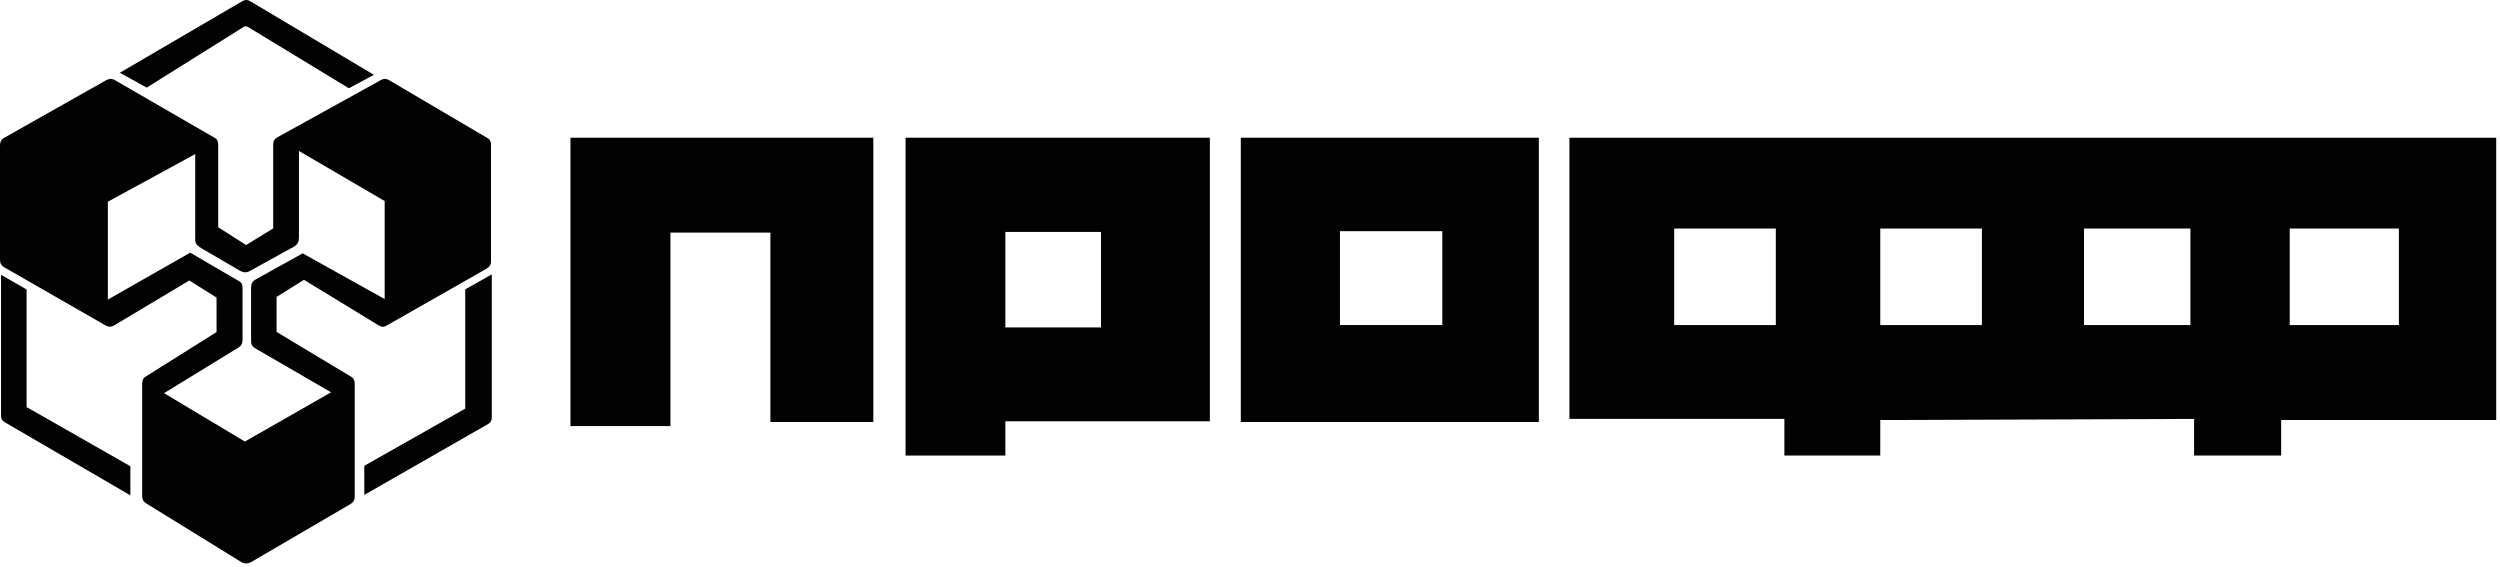
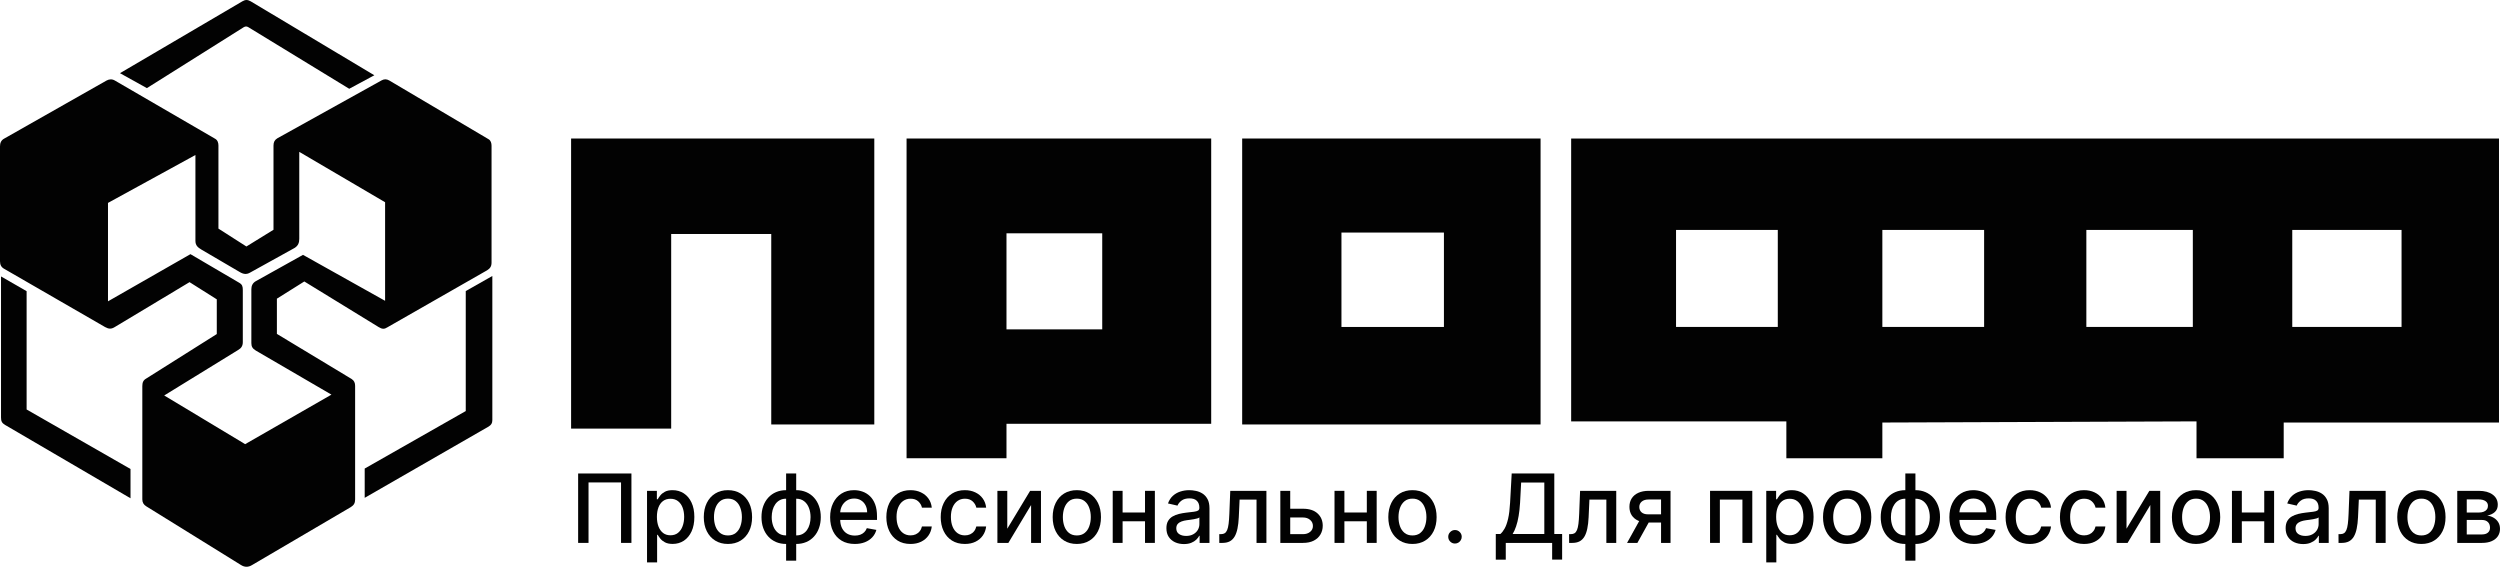
- <svg xmlns="http://www.w3.org/2000/svg" viewBox="0 0 322 73" fill="none" preserveAspectRatio="xMinYMid meet">
-   <path d="M73.477 17.736V54.879H74.352H82.943H86.352V29.959H99.228V54.349H112.196H112.484V17.736H73.477Z" fill="#020202" />
-   <path d="M116.636 17.736V58.674H129.491V54.262H155.18H155.829V17.736H116.636ZM141.81 42.173H129.491V29.873H141.81V42.173Z" fill="#020202" />
-   <path d="M159.815 17.736V54.349H160.587H198.204V17.736H159.815ZM185.772 41.865H172.587V29.776H185.772V41.865Z" fill="#020202" />
-   <path d="M202.14 17.736V53.954H229.828V54.965V58.674H242.178V54.098H242.94L282.597 53.954V54.965V58.674H293.814V54.098H294.68H321.512V17.736H321.069H202.099H202.14ZM228.726 41.865H215.634V29.439H216.499H227.963H228.726V41.865ZM255.27 41.865H242.178V29.439H242.94H254.405H255.27V41.865ZM282.123 41.865H268.424V29.439H269.299H280.764H282.123V41.865ZM308.977 41.865H308.101H294.916V29.439H295.782H307.586H308.977V41.865Z" fill="#020202" />
-   <path d="M32.251 0.168L48.161 9.637L44.931 11.368L31.965 3.488C31.721 3.345 31.57 3.368 31.35 3.488L18.898 11.283L15.435 9.37L31.184 0.168C31.57 -0.056 31.849 -0.056 32.251 0.168Z" fill="#020202" />
-   <path d="M0.564 17.733L13.677 10.328C14.044 10.123 14.407 10.1 14.767 10.305L27.679 17.768C28.003 17.942 28.104 18.305 28.104 18.633V29.273L31.702 31.561L35.188 29.42V18.633C35.188 18.181 35.346 17.918 35.678 17.71L49.069 10.305C49.413 10.112 49.726 10.1 50.082 10.305L62.851 17.822C63.152 17.996 63.241 18.324 63.241 18.676V33.609C63.241 34.108 63.063 34.359 62.673 34.606L49.839 41.91C49.471 42.154 49.166 42.161 48.718 41.879L39.153 36.04L35.624 38.243V42.753L45.232 48.523C45.568 48.731 45.688 49.025 45.688 49.408V63.955C45.688 64.418 45.526 64.685 45.135 64.928L32.436 72.345C31.957 72.639 31.485 72.658 30.971 72.326L18.817 64.828C18.473 64.619 18.311 64.329 18.311 63.943V49.439C18.311 48.975 18.434 48.685 18.794 48.48L27.891 42.772V38.328L24.386 36.125L14.798 41.856C14.342 42.146 14.005 42.146 13.526 41.879L0.553 34.428C0.162 34.22 0 33.907 0 33.439V18.745C0 18.305 0.143 17.953 0.564 17.733ZM13.893 25.98V38.583L24.502 32.542L30.79 36.214C31.176 36.438 31.238 36.693 31.238 37.137V43.804C31.238 44.268 31.056 44.577 30.639 44.813L21.128 50.637L31.539 56.871L42.642 50.529L32.915 44.89C32.478 44.623 32.339 44.368 32.339 43.928V37.041C32.339 36.608 32.49 36.237 32.927 35.993L38.983 32.631L49.545 38.517V25.895L38.504 19.445V30.575C38.504 31.078 38.364 31.46 37.897 31.75L32.189 34.896C31.733 35.166 31.319 35.124 30.809 34.811L25.947 31.978C25.456 31.684 25.143 31.441 25.143 30.834V19.847L13.893 25.98Z" fill="#020202" />
-   <path d="M59.922 37.27L63.342 35.337V53.791C63.342 54.201 63.191 54.41 62.867 54.614L46.921 63.743V59.994L59.922 52.632V37.27Z" fill="#020202" />
-   <path d="M0.131 35.394L3.424 37.284V52.43L16.792 60.051V63.8L0.661 54.413C0.239 54.169 0.131 53.925 0.131 53.446V35.394Z" fill="#020202" />
+ <svg xmlns="http://www.w3.org/2000/svg" width="100%" height="100%" viewBox="0 0 322 73" fill="none">
+   <path d="M73.558 17.841V55.204H86.448V30.137H99.338V54.671H112.61V17.841H73.558Z" fill="#020202" />
+   <path d="M116.766 17.841V59.021H129.635V54.584H156.002V17.841H116.766ZM141.968 42.423H129.635V30.05H141.968V42.423Z" fill="#020202" />
+   <path d="M159.992 17.841V54.671H198.425V17.841H159.992ZM185.978 42.113H172.779V29.953H185.978V42.113Z" fill="#020202" />
+   <path d="M202.365 17.841V54.273H230.083V59.021H242.447V54.419H243.211L282.911 54.273V59.021H294.141V54.419H321.87V17.841H202.324H202.365ZM228.98 42.113H215.874V29.614H228.98V42.113ZM255.554 42.113H242.447V29.614H255.554V42.113ZM282.437 42.113H268.722V29.614H282.437V42.113ZM309.32 42.113H295.244V29.614H309.32V42.113Z" fill="#020202" />
+   <path d="M32.286 0.169L48.215 9.694L44.98 11.435L32 3.509C31.756 3.365 31.605 3.388 31.385 3.509L18.919 11.35L15.453 9.425L31.219 0.169C31.605 -0.056 31.884 -0.056 32.286 0.169Z" fill="#020202" />
+   <path d="M0.565 17.838L13.692 10.389C14.06 10.183 14.423 10.16 14.783 10.366L27.709 17.873C28.034 18.048 28.135 18.413 28.135 18.744V29.446L31.737 31.748L35.227 29.594V18.744C35.227 18.289 35.385 18.024 35.718 17.814L49.124 10.366C49.468 10.171 49.782 10.16 50.138 10.366L62.921 17.927C63.222 18.102 63.311 18.433 63.311 18.786V33.808C63.311 34.31 63.133 34.562 62.743 34.811L49.894 42.159C49.526 42.404 49.221 42.411 48.772 42.128L39.196 36.253L35.664 38.469V43.006L45.282 48.81C45.619 49.02 45.739 49.316 45.739 49.701V64.334C45.739 64.8 45.576 65.068 45.185 65.313L32.472 72.774C31.992 73.069 31.52 73.088 31.006 72.754L18.838 65.212C18.494 65.002 18.331 64.711 18.331 64.322V49.732C18.331 49.265 18.455 48.974 18.815 48.768L27.922 43.026V38.555L24.413 36.339L14.814 42.104C14.358 42.396 14.021 42.396 13.541 42.128L0.553 34.632C0.162 34.422 0 34.107 0 33.637V18.856C0 18.413 0.143 18.059 0.565 17.838ZM13.909 26.134V38.811L24.529 32.735L30.824 36.428C31.211 36.654 31.273 36.91 31.273 37.358V44.064C31.273 44.53 31.091 44.841 30.673 45.078L21.151 50.937L31.575 57.208L42.69 50.828L32.952 45.156C32.515 44.888 32.375 44.631 32.375 44.188V37.26C32.375 36.825 32.526 36.452 32.963 36.207L39.026 32.825L49.6 38.745V26.048L38.546 19.56V30.756C38.546 31.262 38.407 31.647 37.939 31.938L32.224 35.103C31.768 35.375 31.354 35.332 30.843 35.017L25.976 32.167C25.485 31.872 25.171 31.627 25.171 31.017V19.964L13.909 26.134Z" fill="#020202" />
+   <path d="M59.989 37.49L63.413 35.547V54.11C63.413 54.522 63.262 54.732 62.937 54.938L46.973 64.121V60.35L59.989 52.944V37.49Z" fill="#020202" />
+   <path d="M0.131 35.604L3.428 37.505V52.741L16.81 60.407V64.178L0.661 54.735C0.24 54.49 0.131 54.245 0.131 53.763V35.604Z" fill="#020202" />
+   <path d="M81.328 60.985V69.926H79.99V62.137H75.802V69.926H74.464V60.985H81.328Z" fill="#020202" />
+   <path d="M83.337 72.441V63.22H84.605V64.307H84.714C84.789 64.168 84.898 64.006 85.04 63.823C85.182 63.639 85.379 63.479 85.631 63.342C85.882 63.203 86.216 63.133 86.63 63.133C87.168 63.133 87.649 63.27 88.072 63.543C88.495 63.817 88.826 64.211 89.067 64.727C89.31 65.242 89.432 65.862 89.432 66.586C89.432 67.311 89.311 67.933 89.071 68.451C88.831 68.966 88.501 69.363 88.081 69.643C87.661 69.919 87.181 70.057 86.643 70.057C86.237 70.057 85.906 69.989 85.648 69.852C85.393 69.715 85.193 69.555 85.049 69.372C84.904 69.189 84.792 69.025 84.714 68.883H84.636V72.441H83.337ZM84.61 66.573C84.61 67.045 84.678 67.458 84.814 67.813C84.95 68.168 85.147 68.446 85.405 68.647C85.662 68.845 85.978 68.944 86.352 68.944C86.74 68.944 87.064 68.841 87.325 68.634C87.585 68.424 87.782 68.141 87.915 67.783C88.052 67.425 88.12 67.022 88.12 66.573C88.12 66.131 88.053 65.734 87.92 65.381C87.79 65.029 87.593 64.751 87.329 64.547C87.068 64.344 86.743 64.242 86.352 64.242C85.975 64.242 85.657 64.339 85.396 64.534C85.138 64.729 84.943 65.001 84.81 65.351C84.676 65.7 84.61 66.108 84.61 66.573Z" fill="#020202" />
+   <path d="M93.758 70.062C93.133 70.062 92.587 69.918 92.121 69.629C91.655 69.341 91.293 68.938 91.035 68.42C90.777 67.902 90.648 67.297 90.648 66.604C90.648 65.908 90.777 65.3 91.035 64.779C91.293 64.258 91.655 63.853 92.121 63.565C92.587 63.277 93.133 63.133 93.758 63.133C94.384 63.133 94.93 63.277 95.396 63.565C95.862 63.853 96.224 64.258 96.482 64.779C96.74 65.3 96.869 65.908 96.869 66.604C96.869 67.297 96.74 67.902 96.482 68.42C96.224 68.938 95.862 69.341 95.396 69.629C94.93 69.918 94.384 70.062 93.758 70.062ZM93.763 68.966C94.168 68.966 94.504 68.858 94.771 68.643C95.037 68.427 95.234 68.141 95.361 67.783C95.492 67.425 95.557 67.03 95.557 66.6C95.557 66.172 95.492 65.779 95.361 65.421C95.234 65.06 95.037 64.77 94.771 64.552C94.504 64.334 94.168 64.224 93.763 64.224C93.355 64.224 93.016 64.334 92.746 64.552C92.48 64.77 92.281 65.06 92.151 65.421C92.024 65.779 91.96 66.172 91.96 66.6C91.96 67.03 92.024 67.425 92.151 67.783C92.281 68.141 92.48 68.427 92.746 68.643C93.016 68.858 93.355 68.966 93.763 68.966Z" fill="#020202" />
+   <path d="M101.251 72.21V60.985H102.55V72.21H101.251ZM101.251 70.062C100.779 70.062 100.349 69.98 99.961 69.817C99.573 69.651 99.238 69.416 98.957 69.11C98.677 68.804 98.459 68.439 98.306 68.014C98.155 67.589 98.08 67.119 98.08 66.604C98.08 66.083 98.155 65.61 98.306 65.185C98.459 64.76 98.677 64.395 98.957 64.089C99.238 63.783 99.573 63.548 99.961 63.382C100.349 63.216 100.779 63.133 101.251 63.133H101.573V70.062H101.251ZM101.251 68.962H101.434V64.233H101.251C100.938 64.233 100.666 64.297 100.434 64.425C100.203 64.55 100.01 64.724 99.857 64.945C99.703 65.163 99.587 65.415 99.509 65.7C99.434 65.985 99.396 66.287 99.396 66.604C99.396 67.029 99.464 67.42 99.6 67.778C99.737 68.133 99.942 68.42 100.217 68.638C100.492 68.854 100.837 68.962 101.251 68.962ZM102.55 70.062H102.224V63.133H102.55C103.022 63.133 103.452 63.216 103.84 63.382C104.228 63.548 104.561 63.783 104.839 64.089C105.12 64.395 105.336 64.76 105.486 65.185C105.64 65.61 105.717 66.083 105.717 66.604C105.717 67.119 105.64 67.589 105.486 68.014C105.336 68.439 105.12 68.804 104.839 69.11C104.561 69.416 104.228 69.651 103.84 69.817C103.452 69.98 103.022 70.062 102.55 70.062ZM102.55 68.962C102.863 68.962 103.135 68.9 103.367 68.778C103.598 68.653 103.791 68.481 103.944 68.263C104.098 68.042 104.212 67.79 104.287 67.508C104.363 67.222 104.4 66.921 104.4 66.604C104.4 66.182 104.332 65.792 104.196 65.434C104.063 65.073 103.859 64.783 103.584 64.565C103.309 64.344 102.964 64.233 102.55 64.233H102.363V68.962H102.55Z" fill="#020202" />
+   <path d="M110.097 70.062C109.439 70.062 108.873 69.921 108.398 69.638C107.926 69.353 107.561 68.953 107.304 68.438C107.049 67.919 106.921 67.313 106.921 66.617C106.921 65.93 107.049 65.325 107.304 64.801C107.561 64.277 107.92 63.868 108.381 63.574C108.844 63.28 109.386 63.133 110.006 63.133C110.382 63.133 110.747 63.195 111.1 63.321C111.454 63.446 111.771 63.642 112.052 63.91C112.332 64.178 112.554 64.526 112.716 64.954C112.878 65.379 112.959 65.895 112.959 66.503V66.966H107.655V65.988H111.687C111.687 65.645 111.617 65.341 111.478 65.076C111.339 64.808 111.144 64.597 110.892 64.443C110.643 64.288 110.35 64.211 110.014 64.211C109.649 64.211 109.331 64.302 109.059 64.482C108.789 64.659 108.581 64.892 108.433 65.18C108.288 65.466 108.216 65.776 108.216 66.111V66.875C108.216 67.323 108.294 67.704 108.45 68.018C108.61 68.333 108.831 68.573 109.115 68.739C109.399 68.902 109.73 68.983 110.11 68.983C110.356 68.983 110.58 68.948 110.783 68.879C110.986 68.806 111.161 68.698 111.309 68.555C111.456 68.413 111.569 68.237 111.648 68.027L112.877 68.25C112.778 68.614 112.602 68.932 112.347 69.206C112.095 69.477 111.778 69.688 111.396 69.839C111.016 69.987 110.583 70.062 110.097 70.062Z" fill="#020202" />
+   <path d="M117.272 70.062C116.626 70.062 116.07 69.915 115.604 69.621C115.141 69.324 114.785 68.915 114.536 68.394C114.287 67.873 114.162 67.276 114.162 66.604C114.162 65.923 114.289 65.322 114.544 64.801C114.799 64.277 115.158 63.868 115.622 63.574C116.085 63.28 116.631 63.133 117.259 63.133C117.766 63.133 118.218 63.227 118.615 63.417C119.011 63.603 119.331 63.865 119.575 64.203C119.821 64.54 119.967 64.935 120.013 65.386H118.749C118.68 65.071 118.52 64.801 118.271 64.574C118.025 64.347 117.695 64.233 117.281 64.233C116.919 64.233 116.602 64.329 116.33 64.521C116.06 64.71 115.85 64.981 115.7 65.333C115.549 65.683 115.474 66.096 115.474 66.573C115.474 67.062 115.548 67.484 115.695 67.839C115.843 68.195 116.052 68.47 116.321 68.665C116.593 68.86 116.913 68.957 117.281 68.957C117.527 68.957 117.75 68.912 117.95 68.822C118.153 68.729 118.322 68.596 118.458 68.424C118.597 68.253 118.694 68.046 118.749 67.805H120.013C119.967 68.238 119.827 68.625 119.592 68.966C119.357 69.306 119.043 69.574 118.649 69.769C118.258 69.964 117.799 70.062 117.272 70.062Z" fill="#020202" />
+   <path d="M124.274 70.062C123.628 70.062 123.072 69.915 122.606 69.621C122.143 69.324 121.786 68.915 121.537 68.394C121.288 67.873 121.164 67.276 121.164 66.604C121.164 65.923 121.291 65.322 121.546 64.801C121.801 64.277 122.16 63.868 122.623 63.574C123.087 63.28 123.633 63.133 124.261 63.133C124.768 63.133 125.22 63.227 125.616 63.417C126.013 63.603 126.333 63.865 126.576 64.203C126.822 64.54 126.969 64.935 127.015 65.386H125.751C125.681 65.071 125.522 64.801 125.273 64.574C125.027 64.347 124.697 64.233 124.283 64.233C123.921 64.233 123.604 64.329 123.331 64.521C123.062 64.71 122.852 64.981 122.701 65.333C122.551 65.683 122.476 66.096 122.476 66.573C122.476 67.062 122.549 67.484 122.697 67.839C122.845 68.195 123.053 68.47 123.323 68.665C123.595 68.86 123.915 68.957 124.283 68.957C124.529 68.957 124.752 68.912 124.952 68.822C125.154 68.729 125.324 68.596 125.46 68.424C125.599 68.253 125.696 68.046 125.751 67.805H127.015C126.969 68.238 126.828 68.625 126.594 68.966C126.359 69.306 126.045 69.574 125.651 69.769C125.26 69.964 124.801 70.062 124.274 70.062Z" fill="#020202" />
+   <path d="M129.738 68.097L132.679 63.22H134.078V69.926H132.805V65.045L129.877 69.926H128.465V63.22H129.738V68.097Z" fill="#020202" />
+   <path d="M138.696 70.062C138.07 70.062 137.524 69.918 137.058 69.629C136.592 69.341 136.23 68.938 135.972 68.42C135.714 67.902 135.585 67.297 135.585 66.604C135.585 65.908 135.714 65.3 135.972 64.779C136.23 64.258 136.592 63.853 137.058 63.565C137.524 63.277 138.07 63.133 138.696 63.133C139.321 63.133 139.867 63.277 140.333 63.565C140.799 63.853 141.161 64.258 141.419 64.779C141.677 65.3 141.806 65.908 141.806 66.604C141.806 67.297 141.677 67.902 141.419 68.42C141.161 68.938 140.799 69.341 140.333 69.629C139.867 69.918 139.321 70.062 138.696 70.062ZM138.7 68.966C139.105 68.966 139.441 68.858 139.708 68.643C139.974 68.427 140.171 68.141 140.298 67.783C140.429 67.425 140.494 67.03 140.494 66.6C140.494 66.172 140.429 65.779 140.298 65.421C140.171 65.06 139.974 64.77 139.708 64.552C139.441 64.334 139.105 64.224 138.7 64.224C138.292 64.224 137.953 64.334 137.683 64.552C137.417 64.77 137.219 65.06 137.088 65.421C136.961 65.779 136.897 66.172 136.897 66.6C136.897 67.03 136.961 67.425 137.088 67.783C137.219 68.141 137.417 68.427 137.683 68.643C137.953 68.858 138.292 68.966 138.7 68.966Z" fill="#020202" />
+   <path d="M147.839 66.01V67.141H144.225V66.01H147.839ZM144.59 63.22V69.926H143.317V63.22H144.59ZM148.747 63.22V69.926H147.478V63.22H148.747Z" fill="#020202" />
+   <path d="M152.487 70.075C152.064 70.075 151.682 69.996 151.34 69.839C150.999 69.679 150.728 69.448 150.528 69.145C150.331 68.842 150.233 68.471 150.233 68.031C150.233 67.653 150.305 67.342 150.45 67.097C150.595 66.853 150.79 66.659 151.036 66.516C151.282 66.374 151.558 66.266 151.862 66.193C152.166 66.121 152.476 66.065 152.791 66.028C153.191 65.981 153.515 65.943 153.764 65.914C154.013 65.882 154.194 65.831 154.307 65.761C154.42 65.691 154.477 65.578 154.477 65.421V65.39C154.477 65.009 154.37 64.713 154.155 64.504C153.944 64.294 153.628 64.189 153.208 64.189C152.771 64.189 152.426 64.287 152.174 64.482C151.925 64.674 151.753 64.888 151.658 65.124L150.437 64.844C150.582 64.437 150.793 64.108 151.071 63.858C151.352 63.604 151.675 63.421 152.04 63.307C152.405 63.191 152.788 63.133 153.191 63.133C153.457 63.133 153.74 63.165 154.038 63.229C154.339 63.29 154.62 63.404 154.881 63.569C155.144 63.735 155.36 63.973 155.528 64.281C155.696 64.587 155.78 64.984 155.78 65.473V69.926H154.512V69.01H154.459C154.375 69.178 154.249 69.344 154.081 69.507C153.913 69.67 153.698 69.806 153.434 69.913C153.171 70.021 152.855 70.075 152.487 70.075ZM152.77 69.027C153.129 69.027 153.436 68.956 153.69 68.813C153.948 68.67 154.144 68.484 154.277 68.254C154.413 68.021 154.481 67.772 154.481 67.508V66.643C154.435 66.69 154.345 66.733 154.212 66.774C154.081 66.812 153.932 66.845 153.764 66.875C153.596 66.901 153.433 66.925 153.273 66.949C153.114 66.969 152.981 66.987 152.874 67.001C152.622 67.033 152.392 67.087 152.183 67.163C151.978 67.238 151.812 67.347 151.688 67.49C151.566 67.63 151.505 67.816 151.505 68.049C151.505 68.372 151.624 68.617 151.862 68.782C152.099 68.945 152.402 69.027 152.77 69.027Z" fill="#020202" />
+   <path d="M157.045 69.926L157.041 68.796H157.28C157.465 68.796 157.62 68.756 157.745 68.678C157.872 68.596 157.977 68.459 158.058 68.267C158.139 68.075 158.201 67.81 158.244 67.473C158.288 67.132 158.32 66.704 158.34 66.189L158.457 63.22H163.114V69.926H161.841V64.347H159.661L159.556 66.626C159.53 67.179 159.474 67.662 159.387 68.075C159.303 68.489 159.18 68.833 159.018 69.11C158.855 69.384 158.647 69.589 158.392 69.726C158.137 69.859 157.827 69.926 157.462 69.926H157.045Z" fill="#020202" />
+   <path d="M165.885 65.525H167.822C168.639 65.525 169.267 65.729 169.707 66.137C170.148 66.544 170.368 67.07 170.368 67.713C170.368 68.132 170.269 68.509 170.072 68.844C169.875 69.178 169.587 69.443 169.208 69.638C168.828 69.83 168.367 69.926 167.822 69.926H164.907V63.22H166.18V68.8H167.822C168.196 68.8 168.503 68.703 168.743 68.507C168.983 68.309 169.104 68.058 169.104 67.752C169.104 67.429 168.983 67.166 168.743 66.962C168.503 66.755 168.196 66.652 167.822 66.652H165.885V65.525Z" fill="#020202" />
+   <path d="M176.407 66.01V67.141H172.793V66.01H176.407ZM173.158 63.22V69.926H171.885V63.22H173.158ZM177.315 63.22V69.926H176.047V63.22H177.315Z" fill="#020202" />
+   <path d="M181.924 70.062C181.299 70.062 180.753 69.918 180.287 69.629C179.82 69.341 179.458 68.938 179.201 68.42C178.943 67.902 178.814 67.297 178.814 66.604C178.814 65.908 178.943 65.3 179.201 64.779C179.458 64.258 179.82 63.853 180.287 63.565C180.753 63.277 181.299 63.133 181.924 63.133C182.55 63.133 183.096 63.277 183.562 63.565C184.028 63.853 184.39 64.258 184.648 64.779C184.906 65.3 185.035 65.908 185.035 66.604C185.035 67.297 184.906 67.902 184.648 68.42C184.39 68.938 184.028 69.341 183.562 69.629C183.096 69.918 182.55 70.062 181.924 70.062ZM181.929 68.966C182.334 68.966 182.67 68.858 182.936 68.643C183.203 68.427 183.4 68.141 183.527 67.783C183.658 67.425 183.723 67.03 183.723 66.6C183.723 66.172 183.658 65.779 183.527 65.421C183.4 65.06 183.203 64.77 182.936 64.552C182.67 64.334 182.334 64.224 181.929 64.224C181.52 64.224 181.182 64.334 180.912 64.552C180.646 64.77 180.447 65.06 180.317 65.421C180.19 65.779 180.126 66.172 180.126 66.6C180.126 67.03 180.19 67.425 180.317 67.783C180.447 68.141 180.646 68.427 180.912 68.643C181.182 68.858 181.52 68.966 181.929 68.966Z" fill="#020202" />
+   <path d="M187.401 70.009C187.164 70.009 186.96 69.925 186.789 69.756C186.618 69.584 186.533 69.378 186.533 69.136C186.533 68.897 186.618 68.694 186.789 68.525C186.96 68.353 187.164 68.267 187.401 68.267C187.639 68.267 187.843 68.353 188.014 68.525C188.185 68.694 188.27 68.897 188.27 69.136C188.27 69.296 188.23 69.443 188.148 69.577C188.07 69.708 187.966 69.813 187.836 69.891C187.705 69.97 187.561 70.009 187.401 70.009Z" fill="#020202" />
+   <path d="M192.657 72.088V68.782H193.244C193.443 68.614 193.63 68.374 193.804 68.062C193.978 67.751 194.125 67.33 194.247 66.8C194.369 66.271 194.453 65.591 194.499 64.761L194.707 60.985H200.194V68.782H201.202V72.075H199.916V69.926H193.943V72.088H192.657ZM194.825 68.782H198.908V62.146H195.924L195.785 64.761C195.747 65.393 195.685 65.961 195.598 66.464C195.514 66.968 195.405 67.413 195.272 67.8C195.142 68.184 194.993 68.512 194.825 68.782Z" fill="#020202" />
+   <path d="M202.103 69.926L202.099 68.796H202.338C202.523 68.796 202.678 68.756 202.803 68.678C202.93 68.596 203.034 68.459 203.116 68.267C203.197 68.075 203.259 67.81 203.302 67.473C203.346 67.132 203.378 66.704 203.398 66.189L203.515 63.22H208.172V69.926H206.899V64.347H204.718L204.614 66.626C204.588 67.179 204.532 67.662 204.445 68.075C204.361 68.489 204.238 68.833 204.076 69.11C203.913 69.384 203.705 69.589 203.45 69.726C203.195 69.859 202.885 69.926 202.52 69.926H202.103Z" fill="#020202" />
+   <path d="M213.944 69.926V64.334H212.346C211.966 64.334 211.671 64.422 211.46 64.6C211.248 64.777 211.142 65.01 211.142 65.298C211.142 65.584 211.239 65.814 211.434 65.988C211.63 66.16 211.906 66.246 212.259 66.246H214.322V67.302H212.259C211.767 67.302 211.341 67.221 210.982 67.058C210.626 66.892 210.35 66.658 210.156 66.355C209.965 66.052 209.87 65.694 209.87 65.281C209.87 64.859 209.968 64.495 210.165 64.189C210.365 63.881 210.65 63.642 211.021 63.473C211.394 63.305 211.836 63.22 212.346 63.22H215.165V69.926H213.944ZM209.566 69.926L211.447 66.538H212.776L210.895 69.926H209.566Z" fill="#020202" />
+   <path d="M220.254 69.926V63.22H225.696V69.926H224.424V64.347H221.518V69.926H220.254Z" fill="#020202" />
+   <path d="M227.494 72.441V63.22H228.763V64.307H228.871C228.946 64.168 229.055 64.006 229.197 63.823C229.339 63.639 229.536 63.479 229.788 63.342C230.04 63.203 230.373 63.133 230.787 63.133C231.326 63.133 231.806 63.27 232.229 63.543C232.652 63.817 232.983 64.211 233.224 64.727C233.467 65.242 233.589 65.862 233.589 66.586C233.589 67.311 233.469 67.933 233.228 68.451C232.988 68.966 232.658 69.363 232.238 69.643C231.818 69.919 231.339 70.057 230.8 70.057C230.394 70.057 230.063 69.989 229.805 69.852C229.55 69.715 229.35 69.555 229.206 69.372C229.061 69.189 228.949 69.025 228.871 68.883H228.793V72.441H227.494ZM228.767 66.573C228.767 67.045 228.835 67.458 228.971 67.813C229.107 68.168 229.304 68.446 229.562 68.647C229.82 68.845 230.135 68.944 230.509 68.944C230.897 68.944 231.221 68.841 231.482 68.634C231.743 68.424 231.939 68.141 232.073 67.783C232.209 67.425 232.277 67.022 232.277 66.573C232.277 66.131 232.21 65.734 232.077 65.381C231.947 65.029 231.75 64.751 231.486 64.547C231.226 64.344 230.9 64.242 230.509 64.242C230.132 64.242 229.814 64.339 229.553 64.534C229.295 64.729 229.1 65.001 228.967 65.351C228.834 65.7 228.767 66.108 228.767 66.573Z" fill="#020202" />
+   <path d="M237.916 70.062C237.29 70.062 236.744 69.918 236.278 69.629C235.812 69.341 235.45 68.938 235.192 68.42C234.934 67.902 234.805 67.297 234.805 66.604C234.805 65.908 234.934 65.3 235.192 64.779C235.45 64.258 235.812 63.853 236.278 63.565C236.744 63.277 237.29 63.133 237.916 63.133C238.541 63.133 239.087 63.277 239.553 63.565C240.02 63.853 240.382 64.258 240.639 64.779C240.897 65.3 241.026 65.908 241.026 66.604C241.026 67.297 240.897 67.902 240.639 68.42C240.382 68.938 240.02 69.341 239.553 69.629C239.087 69.918 238.541 70.062 237.916 70.062ZM237.92 68.966C238.325 68.966 238.661 68.858 238.928 68.643C239.194 68.427 239.391 68.141 239.519 67.783C239.649 67.425 239.714 67.03 239.714 66.6C239.714 66.172 239.649 65.779 239.519 65.421C239.391 65.06 239.194 64.77 238.928 64.552C238.661 64.334 238.325 64.224 237.92 64.224C237.512 64.224 237.173 64.334 236.904 64.552C236.637 64.77 236.439 65.06 236.308 65.421C236.181 65.779 236.117 66.172 236.117 66.6C236.117 67.03 236.181 67.425 236.308 67.783C236.439 68.141 236.637 68.427 236.904 68.643C237.173 68.858 237.512 68.966 237.92 68.966Z" fill="#020202" />
+   <path d="M245.408 72.21V60.985H246.707V72.21H245.408ZM245.408 70.062C244.936 70.062 244.506 69.98 244.118 69.817C243.73 69.651 243.396 69.416 243.115 69.11C242.834 68.804 242.617 68.439 242.463 68.014C242.312 67.589 242.237 67.119 242.237 66.604C242.237 66.083 242.312 65.61 242.463 65.185C242.617 64.76 242.834 64.395 243.115 64.089C243.396 63.783 243.73 63.548 244.118 63.382C244.506 63.216 244.936 63.133 245.408 63.133H245.73V70.062H245.408ZM245.408 68.962H245.591V64.233H245.408C245.095 64.233 244.823 64.297 244.592 64.425C244.36 64.55 244.167 64.724 244.014 64.945C243.86 65.163 243.744 65.415 243.666 65.7C243.591 65.985 243.553 66.287 243.553 66.604C243.553 67.029 243.621 67.42 243.758 67.778C243.894 68.133 244.099 68.42 244.374 68.638C244.649 68.854 244.994 68.962 245.408 68.962ZM246.707 70.062H246.381V63.133H246.707C247.179 63.133 247.609 63.216 247.997 63.382C248.385 63.548 248.718 63.783 248.996 64.089C249.277 64.395 249.493 64.76 249.644 65.185C249.797 65.61 249.874 66.083 249.874 66.604C249.874 67.119 249.797 67.589 249.644 68.014C249.493 68.439 249.277 68.804 248.996 69.11C248.718 69.416 248.385 69.651 247.997 69.817C247.609 69.98 247.179 70.062 246.707 70.062ZM246.707 68.962C247.02 68.962 247.292 68.9 247.524 68.778C247.755 68.653 247.948 68.481 248.101 68.263C248.255 68.042 248.369 67.79 248.445 67.508C248.52 67.222 248.558 66.921 248.558 66.604C248.558 66.182 248.49 65.792 248.353 65.434C248.22 65.073 248.016 64.783 247.741 64.565C247.466 64.344 247.121 64.233 246.707 64.233H246.52V68.962H246.707Z" fill="#020202" />
+   <path d="M254.254 70.062C253.597 70.062 253.03 69.921 252.555 69.638C252.083 69.353 251.719 68.953 251.461 68.438C251.206 67.919 251.079 67.313 251.079 66.617C251.079 65.93 251.206 65.325 251.461 64.801C251.719 64.277 252.078 63.868 252.538 63.574C253.001 63.28 253.543 63.133 254.163 63.133C254.539 63.133 254.904 63.195 255.257 63.321C255.611 63.446 255.928 63.642 256.209 63.91C256.49 64.178 256.711 64.526 256.873 64.954C257.036 65.379 257.117 65.895 257.117 66.503V66.966H251.813V65.988H255.844C255.844 65.645 255.774 65.341 255.635 65.076C255.496 64.808 255.301 64.597 255.049 64.443C254.8 64.288 254.507 64.211 254.171 64.211C253.807 64.211 253.488 64.302 253.216 64.482C252.946 64.659 252.738 64.892 252.59 65.18C252.445 65.466 252.373 65.776 252.373 66.111V66.875C252.373 67.323 252.451 67.704 252.608 68.018C252.767 68.333 252.988 68.573 253.272 68.739C253.556 68.902 253.888 68.983 254.267 68.983C254.513 68.983 254.738 68.948 254.94 68.879C255.143 68.806 255.318 68.698 255.466 68.555C255.614 68.413 255.727 68.237 255.805 68.027L257.034 68.25C256.936 68.614 256.759 68.932 256.504 69.206C256.252 69.477 255.935 69.688 255.553 69.839C255.173 69.987 254.74 70.062 254.254 70.062Z" fill="#020202" />
+   <path d="M261.429 70.062C260.784 70.062 260.228 69.915 259.761 69.621C259.298 69.324 258.942 68.915 258.693 68.394C258.444 67.873 258.319 67.276 258.319 66.604C258.319 65.923 258.447 65.322 258.701 64.801C258.956 64.277 259.315 63.868 259.779 63.574C260.242 63.28 260.788 63.133 261.416 63.133C261.923 63.133 262.375 63.227 262.772 63.417C263.168 63.603 263.488 63.865 263.732 64.203C263.978 64.54 264.124 64.935 264.17 65.386H262.906C262.837 65.071 262.678 64.801 262.429 64.574C262.182 64.347 261.852 64.233 261.438 64.233C261.076 64.233 260.759 64.329 260.487 64.521C260.217 64.71 260.008 64.981 259.857 65.333C259.706 65.683 259.631 66.096 259.631 66.573C259.631 67.062 259.705 67.484 259.853 67.839C260 68.195 260.209 68.47 260.478 68.665C260.75 68.86 261.07 68.957 261.438 68.957C261.684 68.957 261.907 68.912 262.107 68.822C262.31 68.729 262.479 68.596 262.615 68.424C262.754 68.253 262.851 68.046 262.906 67.805H264.17C264.124 68.238 263.984 68.625 263.749 68.966C263.515 69.306 263.2 69.574 262.806 69.769C262.416 69.964 261.957 70.062 261.429 70.062Z" fill="#020202" />
+   <path d="M268.431 70.062C267.785 70.062 267.229 69.915 266.763 69.621C266.3 69.324 265.944 68.915 265.694 68.394C265.445 67.873 265.321 67.276 265.321 66.604C265.321 65.923 265.448 65.322 265.703 64.801C265.958 64.277 266.317 63.868 266.78 63.574C267.244 63.28 267.79 63.133 268.418 63.133C268.925 63.133 269.377 63.227 269.773 63.417C270.17 63.603 270.49 63.865 270.733 64.203C270.98 64.54 271.126 64.935 271.172 65.386H269.908C269.839 65.071 269.679 64.801 269.43 64.574C269.184 64.347 268.854 64.233 268.44 64.233C268.078 64.233 267.761 64.329 267.489 64.521C267.219 64.71 267.009 64.981 266.859 65.333C266.708 65.683 266.633 66.096 266.633 66.573C266.633 67.062 266.707 67.484 266.854 67.839C267.002 68.195 267.21 68.47 267.48 68.665C267.752 68.86 268.072 68.957 268.44 68.957C268.686 68.957 268.909 68.912 269.109 68.822C269.312 68.729 269.481 68.596 269.617 68.424C269.756 68.253 269.853 68.046 269.908 67.805H271.172C271.126 68.238 270.985 68.625 270.751 68.966C270.516 69.306 270.202 69.574 269.808 69.769C269.417 69.964 268.958 70.062 268.431 70.062Z" fill="#020202" />
+   <path d="M273.895 68.097L276.836 63.22H278.235V69.926H276.962V65.045L274.034 69.926H272.622V63.22H273.895V68.097Z" fill="#020202" />
+   <path d="M282.853 70.062C282.227 70.062 281.681 69.918 281.215 69.629C280.749 69.341 280.387 68.938 280.129 68.42C279.871 67.902 279.742 67.297 279.742 66.604C279.742 65.908 279.871 65.3 280.129 64.779C280.387 64.258 280.749 63.853 281.215 63.565C281.681 63.277 282.227 63.133 282.853 63.133C283.478 63.133 284.024 63.277 284.49 63.565C284.957 63.853 285.319 64.258 285.576 64.779C285.834 65.3 285.963 65.908 285.963 66.604C285.963 67.297 285.834 67.902 285.576 68.42C285.319 68.938 284.957 69.341 284.49 69.629C284.024 69.918 283.478 70.062 282.853 70.062ZM282.857 68.966C283.262 68.966 283.598 68.858 283.865 68.643C284.131 68.427 284.328 68.141 284.456 67.783C284.586 67.425 284.651 67.03 284.651 66.6C284.651 66.172 284.586 65.779 284.456 65.421C284.328 65.06 284.131 64.77 283.865 64.552C283.598 64.334 283.262 64.224 282.857 64.224C282.449 64.224 282.11 64.334 281.841 64.552C281.574 64.77 281.376 65.06 281.245 65.421C281.118 65.779 281.054 66.172 281.054 66.6C281.054 67.03 281.118 67.425 281.245 67.783C281.376 68.141 281.574 68.427 281.841 68.643C282.11 68.858 282.449 68.966 282.857 68.966Z" fill="#020202" />
+   <path d="M291.996 66.01V67.141H288.382V66.01H291.996ZM288.747 63.22V69.926H287.474V63.22H288.747ZM292.904 63.22V69.926H291.635V63.22H292.904Z" fill="#020202" />
+   <path d="M296.644 70.075C296.222 70.075 295.839 69.996 295.498 69.839C295.156 69.679 294.885 69.448 294.685 69.145C294.488 68.842 294.39 68.471 294.39 68.031C294.39 67.653 294.462 67.342 294.607 67.097C294.752 66.853 294.947 66.659 295.193 66.516C295.44 66.374 295.715 66.266 296.019 66.193C296.323 66.121 296.633 66.065 296.948 66.028C297.348 65.981 297.672 65.943 297.921 65.914C298.171 65.882 298.352 65.831 298.464 65.761C298.577 65.691 298.634 65.578 298.634 65.421V65.39C298.634 65.009 298.527 64.713 298.312 64.504C298.101 64.294 297.785 64.189 297.365 64.189C296.928 64.189 296.584 64.287 296.332 64.482C296.083 64.674 295.91 64.888 295.815 65.124L294.594 64.844C294.739 64.437 294.95 64.108 295.228 63.858C295.509 63.604 295.832 63.421 296.197 63.307C296.562 63.191 296.946 63.133 297.348 63.133C297.615 63.133 297.897 63.165 298.195 63.229C298.496 63.29 298.777 63.404 299.038 63.569C299.301 63.735 299.517 63.973 299.685 64.281C299.853 64.587 299.937 64.984 299.937 65.473V69.926H298.669V69.01H298.617C298.533 69.178 298.407 69.344 298.239 69.507C298.071 69.67 297.855 69.806 297.591 69.913C297.328 70.021 297.012 70.075 296.644 70.075ZM296.927 69.027C297.286 69.027 297.593 68.956 297.848 68.813C298.105 68.67 298.301 68.484 298.434 68.254C298.57 68.021 298.638 67.772 298.638 67.508V66.643C298.592 66.69 298.502 66.733 298.369 66.774C298.239 66.812 298.089 66.845 297.921 66.875C297.754 66.901 297.59 66.925 297.431 66.949C297.271 66.969 297.138 66.987 297.031 67.001C296.779 67.033 296.549 67.087 296.34 67.163C296.135 67.238 295.97 67.347 295.845 67.49C295.723 67.63 295.663 67.816 295.663 68.049C295.663 68.372 295.781 68.617 296.019 68.782C296.256 68.945 296.559 69.027 296.927 69.027Z" fill="#020202" />
+   <path d="M301.203 69.926L301.198 68.796H301.437C301.623 68.796 301.777 68.756 301.902 68.678C302.029 68.596 302.134 68.459 302.215 68.267C302.296 68.075 302.358 67.81 302.402 67.473C302.445 67.132 302.477 66.704 302.497 66.189L302.614 63.22H307.271V69.926H305.998V64.347H303.818L303.713 66.626C303.687 67.179 303.631 67.662 303.544 68.075C303.46 68.489 303.337 68.833 303.175 69.11C303.013 69.384 302.804 69.589 302.549 69.726C302.294 69.859 301.985 69.926 301.62 69.926H301.203Z" fill="#020202" />
+   <path d="M311.875 70.062C311.249 70.062 310.704 69.918 310.237 69.629C309.771 69.341 309.409 68.938 309.151 68.42C308.894 67.902 308.765 67.297 308.765 66.604C308.765 65.908 308.894 65.3 309.151 64.779C309.409 64.258 309.771 63.853 310.237 63.565C310.704 63.277 311.249 63.133 311.875 63.133C312.501 63.133 313.046 63.277 313.513 63.565C313.979 63.853 314.341 64.258 314.599 64.779C314.856 65.3 314.985 65.908 314.985 66.604C314.985 67.297 314.856 67.902 314.599 68.42C314.341 68.938 313.979 69.341 313.513 69.629C313.046 69.918 312.501 70.062 311.875 70.062ZM311.879 68.966C312.285 68.966 312.621 68.858 312.887 68.643C313.154 68.427 313.35 68.141 313.478 67.783C313.608 67.425 313.673 67.03 313.673 66.6C313.673 66.172 313.608 65.779 313.478 65.421C313.35 65.06 313.154 64.77 312.887 64.552C312.621 64.334 312.285 64.224 311.879 64.224C311.471 64.224 311.132 64.334 310.863 64.552C310.596 64.77 310.398 65.06 310.268 65.421C310.14 65.779 310.077 66.172 310.077 66.6C310.077 67.03 310.14 67.425 310.268 67.783C310.398 68.141 310.596 68.427 310.863 68.643C311.132 68.858 311.471 68.966 311.879 68.966Z" fill="#020202" />
+   <path d="M316.496 69.926V63.22H319.263C320.016 63.22 320.613 63.382 321.053 63.705C321.493 64.025 321.713 64.46 321.713 65.01C321.713 65.403 321.589 65.715 321.34 65.945C321.091 66.174 320.761 66.329 320.349 66.407C320.648 66.442 320.921 66.532 321.17 66.678C321.419 66.821 321.619 67.013 321.77 67.254C321.923 67.496 322 67.784 322 68.119C322 68.474 321.909 68.788 321.726 69.062C321.544 69.333 321.279 69.545 320.931 69.699C320.587 69.851 320.171 69.926 319.685 69.926H316.496ZM317.717 68.835H319.685C320.006 68.835 320.258 68.758 320.441 68.603C320.623 68.449 320.714 68.24 320.714 67.975C320.714 67.663 320.623 67.419 320.441 67.241C320.258 67.061 320.006 66.971 319.685 66.971H317.717V68.835ZM317.717 66.014H319.276C319.52 66.014 319.728 65.98 319.902 65.91C320.079 65.84 320.213 65.741 320.306 65.613C320.401 65.482 320.449 65.328 320.449 65.15C320.449 64.891 320.344 64.689 320.132 64.543C319.921 64.398 319.631 64.325 319.263 64.325H317.717V66.014Z" fill="#020202" />
</svg>
